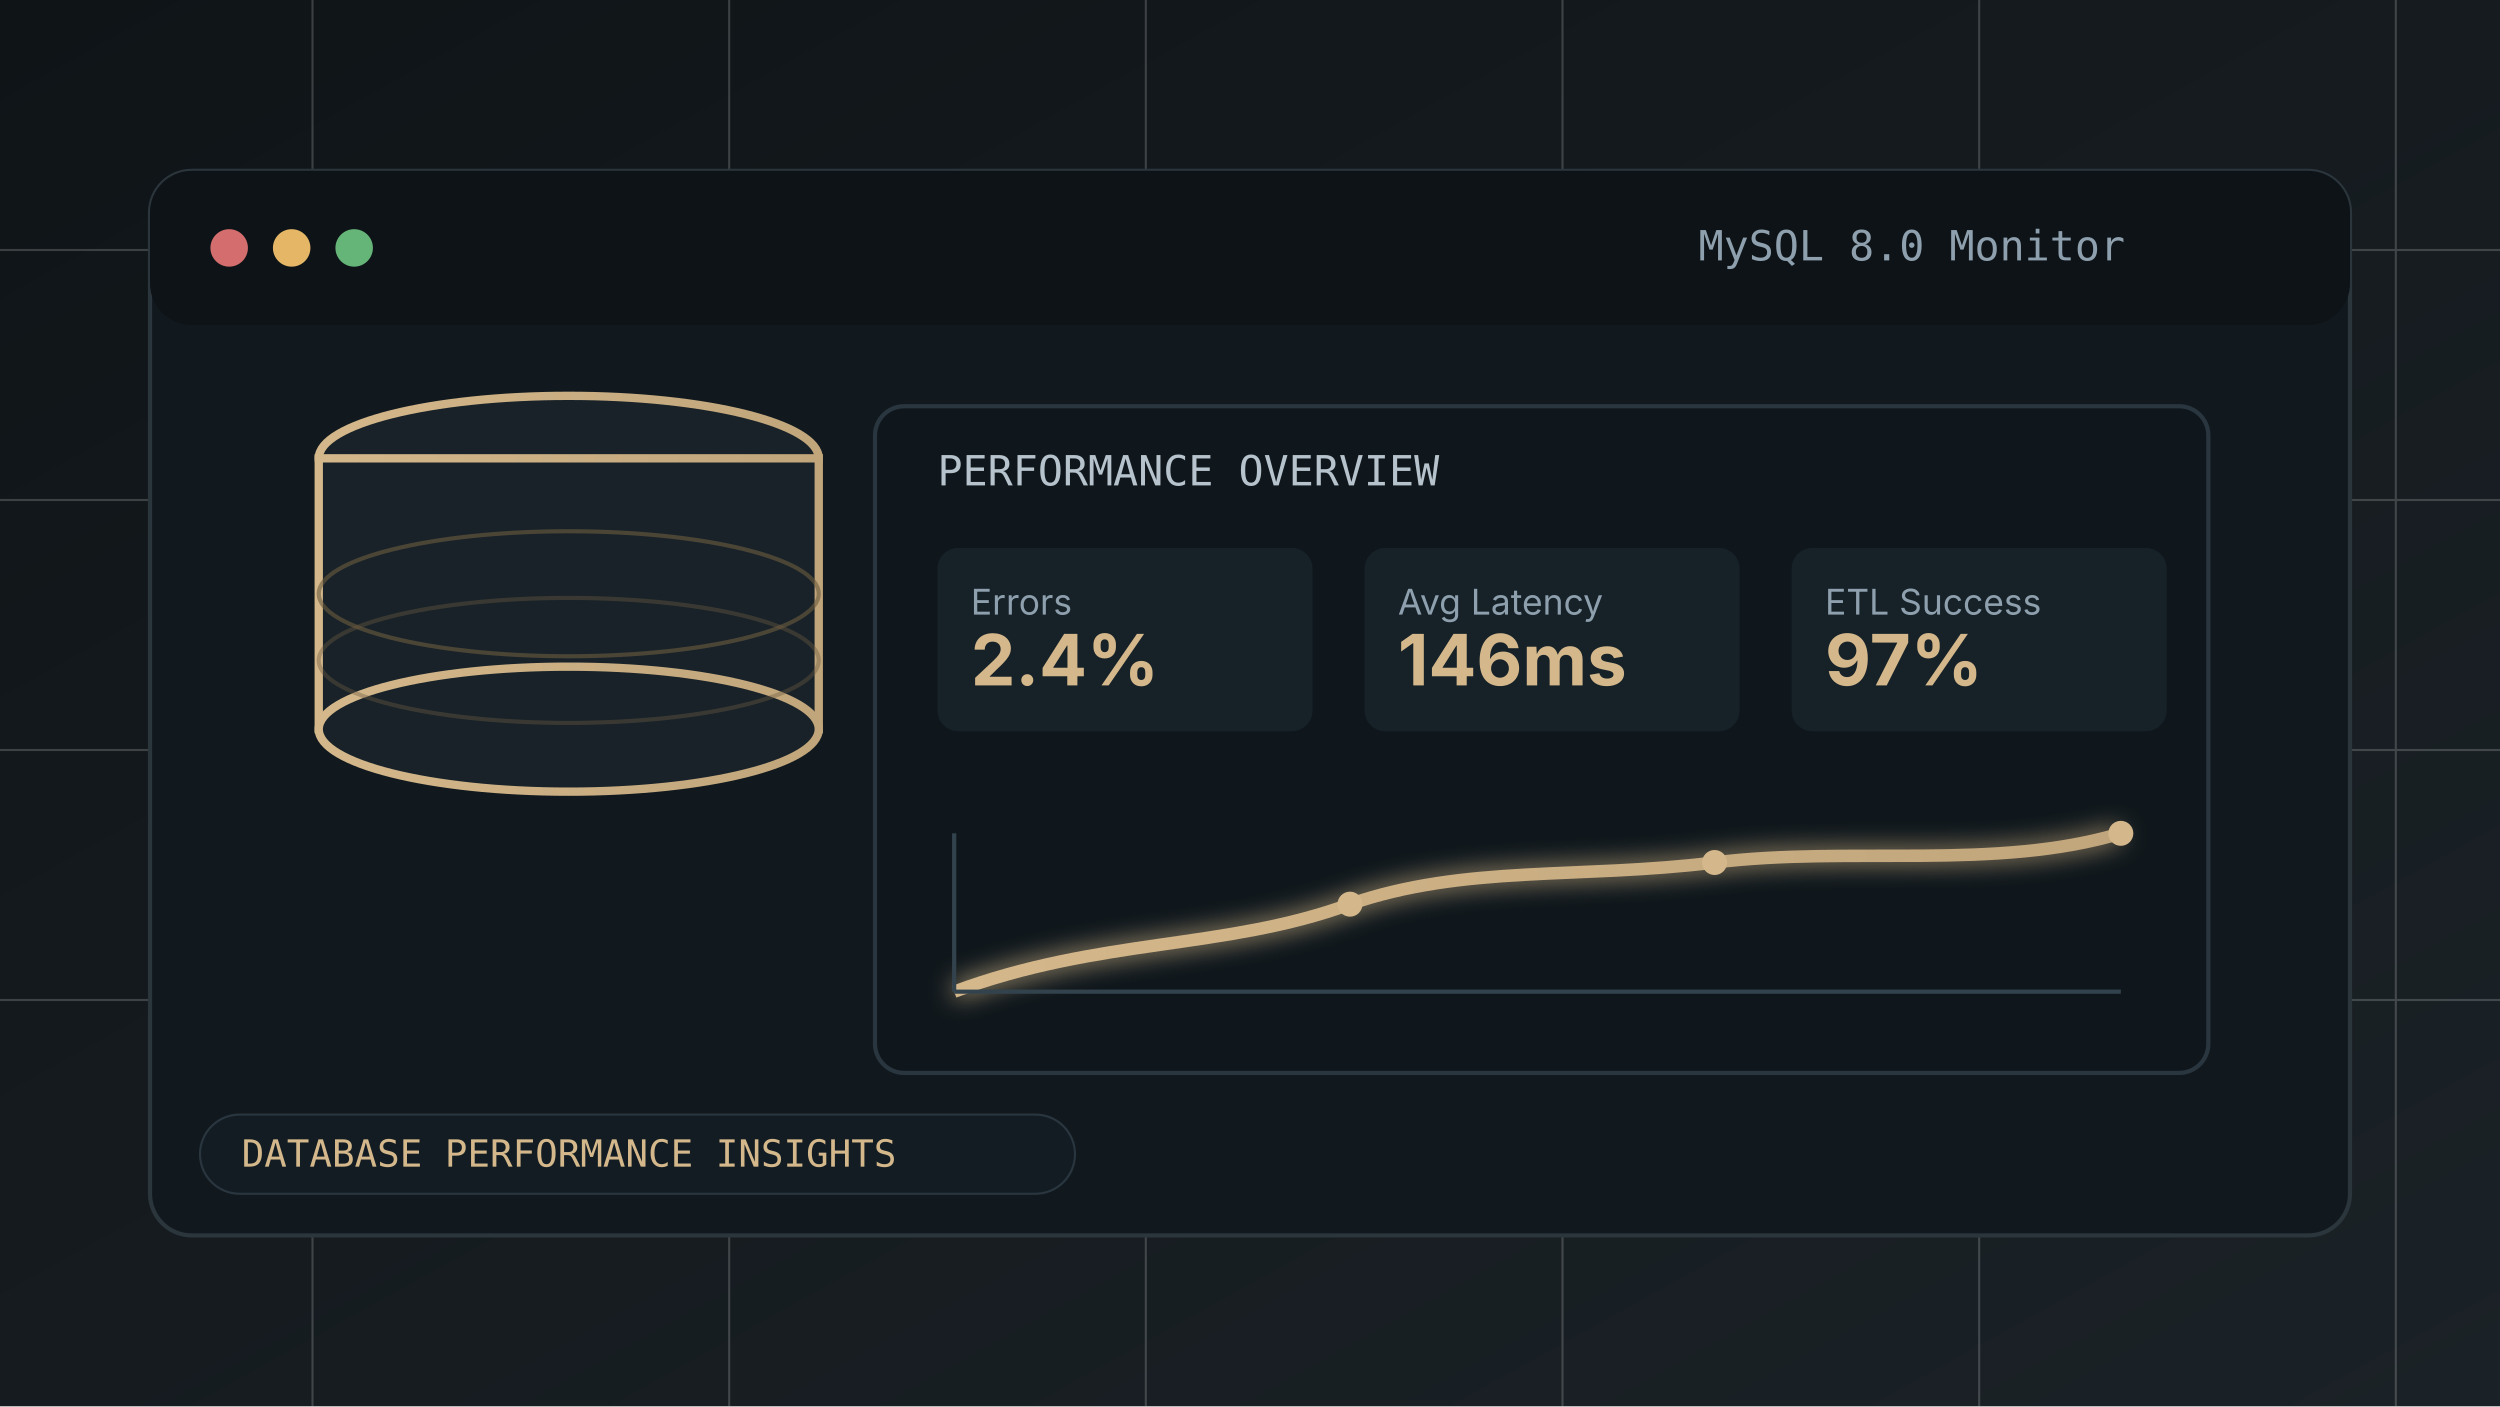
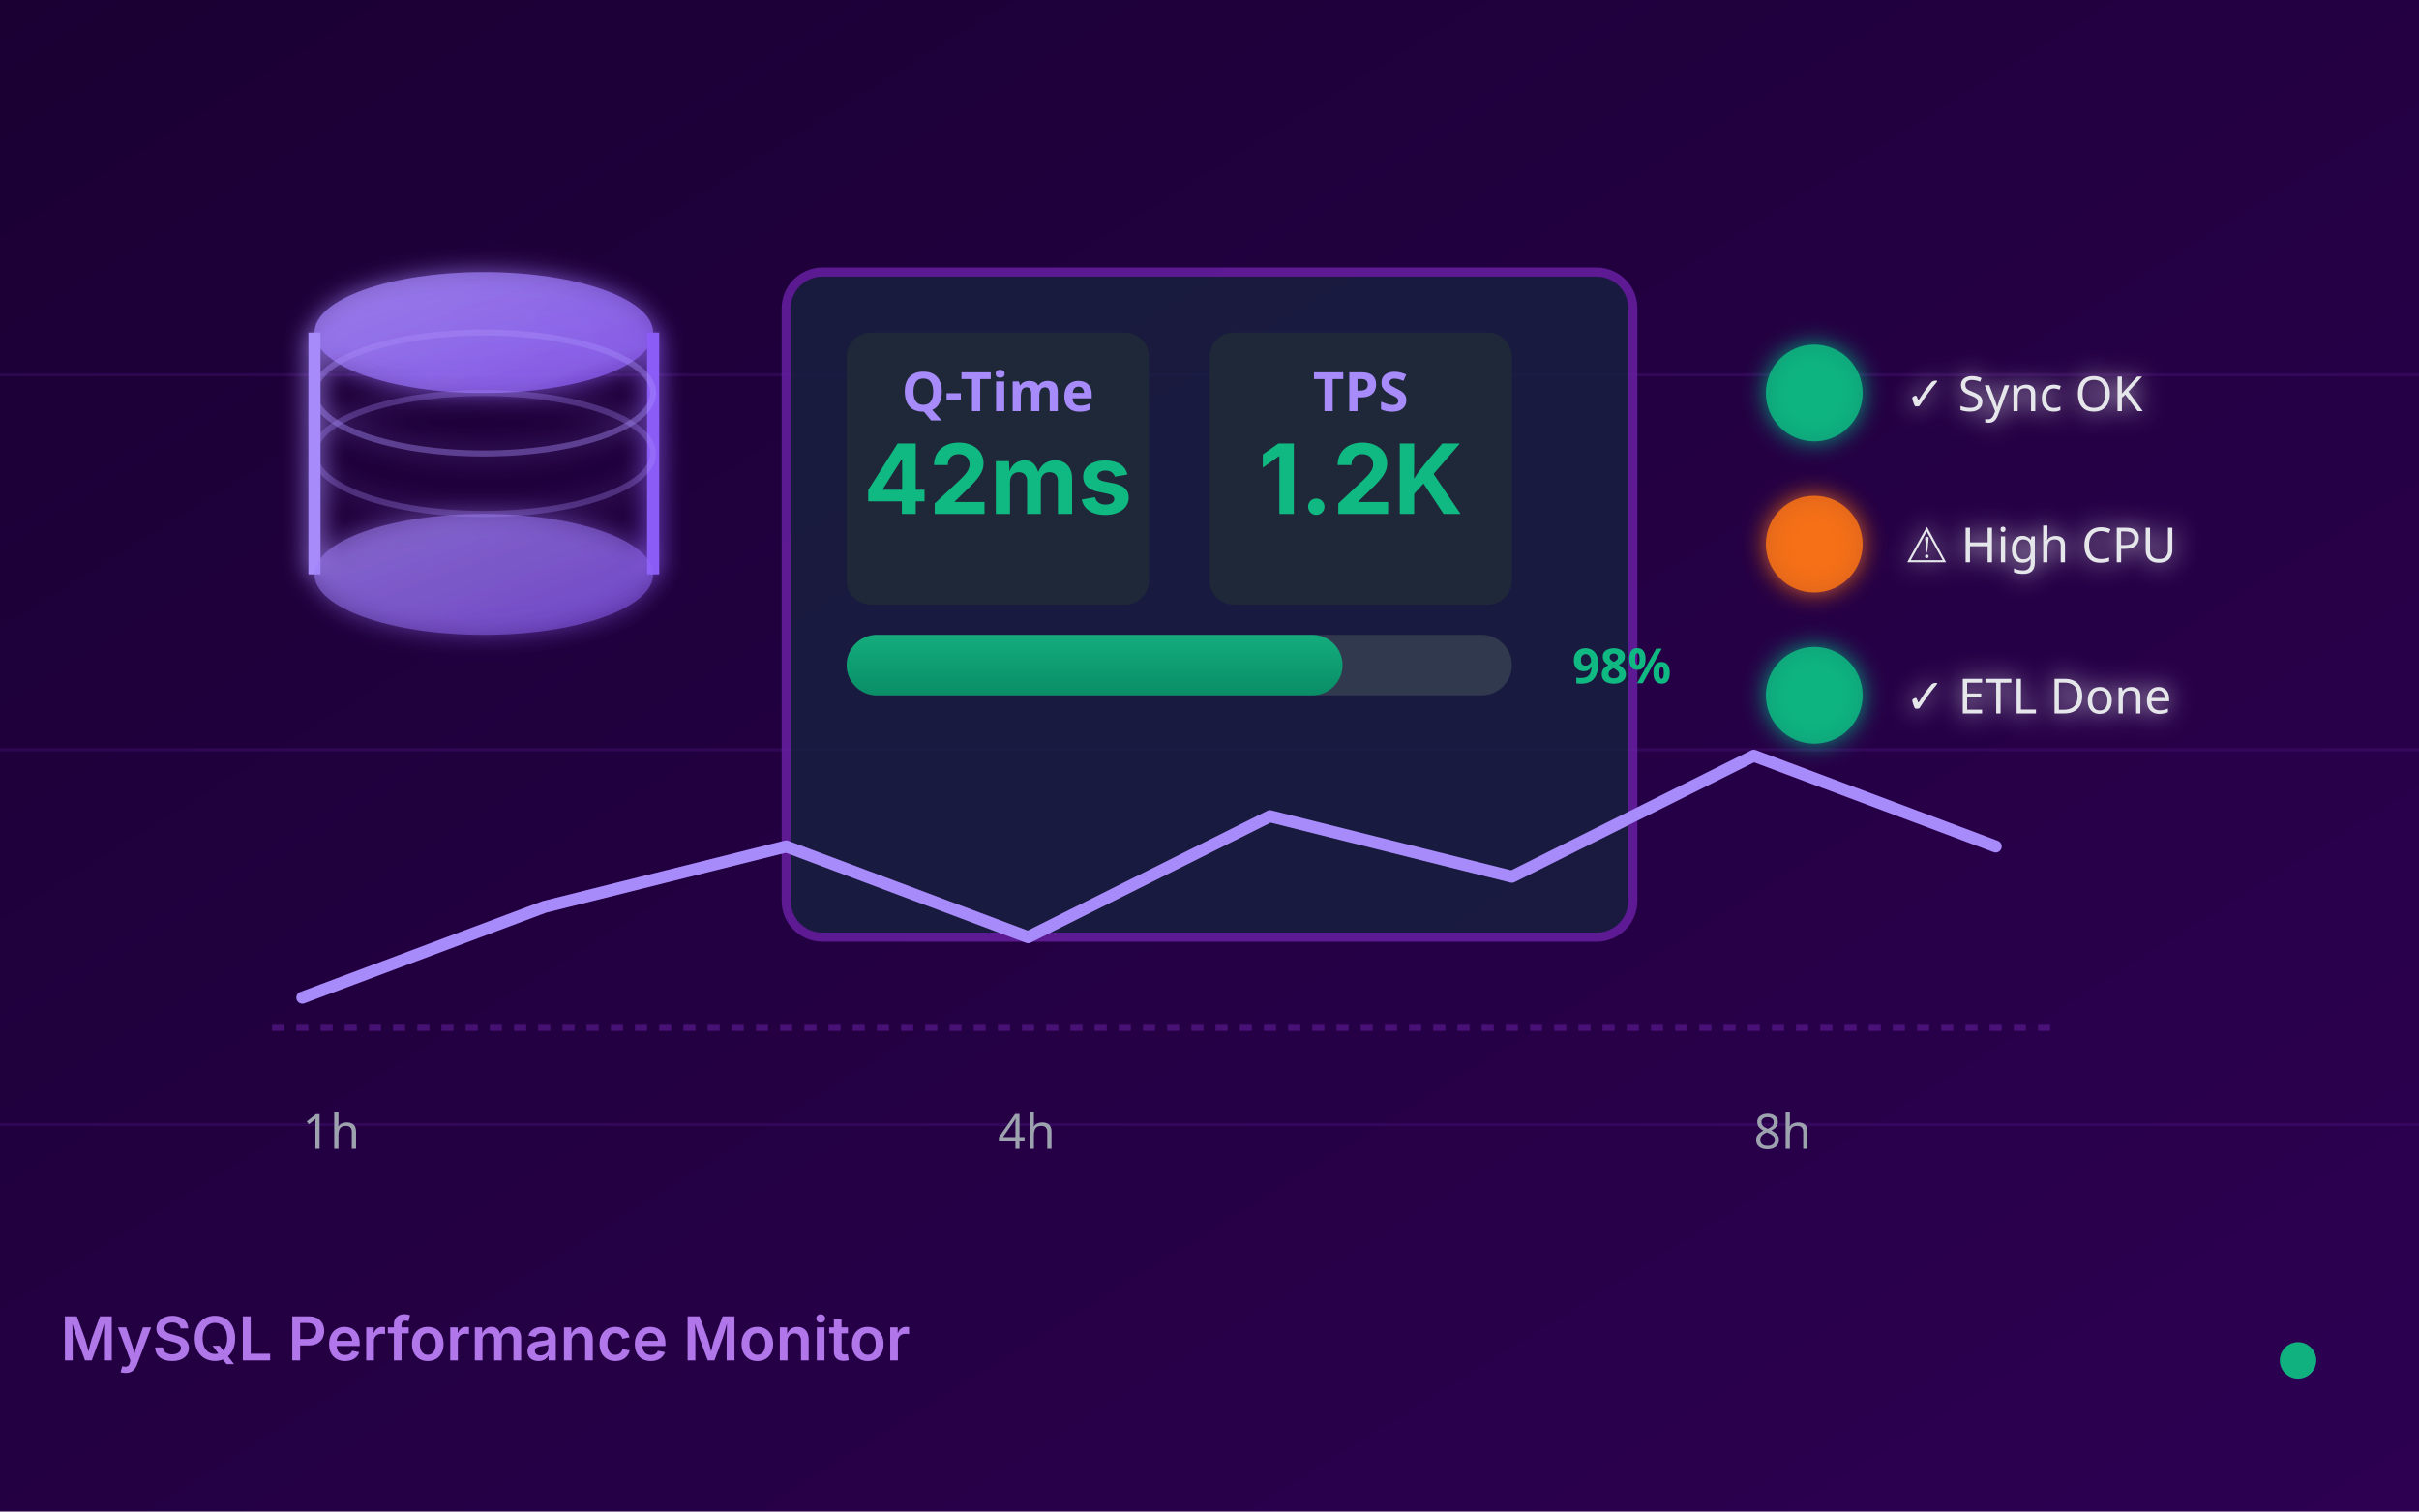
- <svg xmlns="http://www.w3.org/2000/svg" width="1200" height="675" viewBox="0 0 1200 675" role="img" aria-labelledby="title desc">
+ <svg xmlns="http://www.w3.org/2000/svg" viewBox="0 0 400 250">
  <defs>
-     <linearGradient id="bg" x1="0" y1="0" x2="1" y2="1">
-       <stop offset="0%" stop-color="#0f1417" />
-       <stop offset="100%" stop-color="#1b2227" />
+     <linearGradient id="dbBg" x1="0%" y1="0%" x2="100%" y2="100%">
+       <stop offset="0%" style="stop-color:#1a0033;stop-opacity:1" />
+       <stop offset="100%" style="stop-color:#2d0052;stop-opacity:1" />
    </linearGradient>
-     <linearGradient id="gold" x1="0" y1="0" x2="1" y2="0">
-       <stop offset="0%" stop-color="#d4b88b" />
-       <stop offset="100%" stop-color="#c1a57b" />
+     <linearGradient id="dbCyl" x1="0%" y1="0%" x2="100%" y2="100%">
+       <stop offset="0%" style="stop-color:#a78bfa;stop-opacity:1" />
+       <stop offset="100%" style="stop-color:#8b5cf6;stop-opacity:1" />
    </linearGradient>
-     <filter id="softGlow" x="-20%" y="-20%" width="140%" height="140%">
-       <feGaussianBlur stdDeviation="6" result="blur" />
+     <linearGradient id="healthGood" x1="0%" y1="0%" x2="0%" y2="100%">
+       <stop offset="0%" style="stop-color:#10b981;stop-opacity:1" />
+       <stop offset="100%" style="stop-color:#059669;stop-opacity:1" />
+     </linearGradient>
+     <linearGradient id="healthWarn" x1="0%" y1="0%" x2="0%" y2="100%">
+       <stop offset="0%" style="stop-color:#f97316;stop-opacity:1" />
+       <stop offset="100%" style="stop-color:#ea580c;stop-opacity:1" />
+     </linearGradient>
+     <filter id="dbGlow">
+       <feGaussianBlur stdDeviation="2" result="coloredBlur" />
      <feMerge>
-         <feMergeNode in="blur" />
+         <feMergeNode in="coloredBlur" />
        <feMergeNode in="SourceGraphic" />
      </feMerge>
    </filter>
  </defs>
-   <rect width="1200" height="675" fill="url(#bg)" />
-   <g opacity="0.18">
-     <path d="M0 120 H1200" stroke="#ffffff" stroke-width="1" />
-     <path d="M0 240 H1200" stroke="#ffffff" stroke-width="1" />
-     <path d="M0 360 H1200" stroke="#ffffff" stroke-width="1" />
-     <path d="M0 480 H1200" stroke="#ffffff" stroke-width="1" />
-     <path d="M150 0 V675" stroke="#ffffff" stroke-width="1" />
-     <path d="M350 0 V675" stroke="#ffffff" stroke-width="1" />
-     <path d="M550 0 V675" stroke="#ffffff" stroke-width="1" />
-     <path d="M750 0 V675" stroke="#ffffff" stroke-width="1" />
-     <path d="M950 0 V675" stroke="#ffffff" stroke-width="1" />
-     <path d="M1150 0 V675" stroke="#ffffff" stroke-width="1" />
+   <rect width="400" height="250" fill="url(#dbBg)" />
+   <g stroke="#6b21a8" stroke-width="0.5" opacity="0.2">
+     <line x1="0" y1="62" x2="400" y2="62" />
+     <line x1="0" y1="124" x2="400" y2="124" />
+     <line x1="0" y1="186" x2="400" y2="186" />
  </g>
-   <rect x="72" y="82" width="1056" height="511" rx="20" fill="#11191e" stroke="#2b353c" stroke-width="2" />
+   <g filter="url(#dbGlow)">
+     <ellipse cx="80" cy="55" rx="28" ry="10" fill="url(#dbCyl)" opacity="0.7" />
+     <line x1="52" y1="55" x2="52" y2="95" stroke="#a78bfa" stroke-width="2" />
+     <line x1="108" y1="55" x2="108" y2="95" stroke="#8b5cf6" stroke-width="2" />
+     <ellipse cx="80" cy="95" rx="28" ry="10" fill="url(#dbCyl)" opacity="0.5" />
+     <ellipse cx="80" cy="65" rx="28" ry="10" fill="none" stroke="#a78bfa" stroke-width="1" opacity="0.4" />
+     <ellipse cx="80" cy="75" rx="28" ry="10" fill="none" stroke="#a78bfa" stroke-width="1" opacity="0.3" />
+   </g>
  <g>
-     <rect x="72" y="82" width="1056" height="74" rx="20" fill="#0d1317" />
-     <circle cx="110" cy="119" r="9" fill="#d46d6d" />
-     <circle cx="140" cy="119" r="9" fill="#e4b665" />
-     <circle cx="170" cy="119" r="9" fill="#66b578" />
-     <text x="1020" y="125" fill="#8ea0ad" font-family="JetBrains Mono, Consolas, monospace" font-size="20" text-anchor="end">MySQL 8.0 Monitor</text>
-   </g>
-   <g transform="translate(108,198)">
-     <ellipse cx="165" cy="22" rx="120" ry="30" fill="#182228" stroke="url(#gold)" stroke-width="4" />
-     <rect x="45" y="22" width="240" height="130" fill="#182228" stroke="url(#gold)" stroke-width="4" />
-     <ellipse cx="165" cy="152" rx="120" ry="30" fill="#182228" stroke="url(#gold)" stroke-width="4" />
-     <ellipse cx="165" cy="87" rx="120" ry="30" fill="none" stroke="#6d5b40" stroke-width="2" opacity="0.6" />
-     <ellipse cx="165" cy="119" rx="120" ry="30" fill="none" stroke="#6d5b40" stroke-width="2" opacity="0.4" />
-   </g>
-   <g transform="translate(420,195)">
-     <rect x="0" y="0" width="640" height="320" rx="14" fill="#0f171c" stroke="#2a363f" stroke-width="2" />
-     <text x="30" y="38" fill="#b7c3cc" font-family="JetBrains Mono, Consolas, monospace" font-size="20">PERFORMANCE OVERVIEW</text>
-     <g transform="translate(30,68)">
-       <rect x="0" y="0" width="180" height="88" rx="10" fill="#162128" />
-       <text x="16" y="32" fill="#8ea0ad" font-family="Inter, Arial, sans-serif" font-size="17">Errors</text>
-       <text x="16" y="66" fill="#d4b88b" font-family="Inter, Arial, sans-serif" font-size="34" font-weight="700">2.4%</text>
-       <rect x="205" y="0" width="180" height="88" rx="10" fill="#162128" />
-       <text x="221" y="32" fill="#8ea0ad" font-family="Inter, Arial, sans-serif" font-size="17">Avg Latency</text>
-       <text x="221" y="66" fill="#d4b88b" font-family="Inter, Arial, sans-serif" font-size="34" font-weight="700">146ms</text>
-       <rect x="410" y="0" width="180" height="88" rx="10" fill="#162128" />
-       <text x="426" y="32" fill="#8ea0ad" font-family="Inter, Arial, sans-serif" font-size="17">ETL Success</text>
-       <text x="426" y="66" fill="#d4b88b" font-family="Inter, Arial, sans-serif" font-size="34" font-weight="700">97%</text>
+     <rect x="130" y="45" width="140" height="110" rx="6" fill="#16213e" opacity="0.8" stroke="#6b21a8" stroke-width="1.5" />
+     <g>
+       <rect x="140" y="55" width="50" height="45" rx="4" fill="#1f2937" opacity="0.9" />
+       <text x="165" y="68" font-family="'JetBrains Mono'" font-size="9" fill="#a78bfa" text-anchor="middle" font-weight="600">Q-Time</text>
+       <text x="165" y="85" font-family="'Inter'" font-size="16" fill="#10b981" text-anchor="middle" font-weight="700">42ms</text>
    </g>
-     <g transform="translate(38,205)">
-       <path d="M0 76 C70 50, 130 56, 190 34 C245 15, 300 22, 365 14 C430 6, 500 18, 560 0" fill="none" stroke="url(#gold)" stroke-width="6" filter="url(#softGlow)" />
-       <path d="M0 76 L560 76" stroke="#33434e" stroke-width="2" />
-       <path d="M0 76 L0 0" stroke="#33434e" stroke-width="2" />
-       <circle cx="190" cy="34" r="6" fill="#d4b88b" />
-       <circle cx="365" cy="14" r="6" fill="#d4b88b" />
-       <circle cx="560" cy="0" r="6" fill="#d4b88b" />
+     <g>
+       <rect x="200" y="55" width="50" height="45" rx="4" fill="#1f2937" opacity="0.9" />
+       <text x="225" y="68" font-family="'JetBrains Mono'" font-size="9" fill="#a78bfa" text-anchor="middle" font-weight="600">TPS</text>
+       <text x="225" y="85" font-family="'Inter'" font-size="16" fill="#10b981" text-anchor="middle" font-weight="700">1.2K</text>
+     </g>
+     <g>
+       <rect x="140" y="105" width="110" height="10" rx="5" fill="#374151" opacity="0.8" />
+       <rect x="140" y="105" width="82" height="10" rx="5" fill="url(#healthGood)" opacity="0.9" />
+       <text x="260" y="113" font-family="'JetBrains Mono'" font-size="8" fill="#10b981" font-weight="600">98%</text>
    </g>
  </g>
-   <g transform="translate(96,535)">
-     <rect x="0" y="0" width="420" height="38" rx="19" fill="#121c22" stroke="#2a363f" />
-     <text x="20" y="25" fill="#d4b88b" font-family="JetBrains Mono, Consolas, monospace" font-size="18">DATABASE PERFORMANCE INSIGHTS</text>
+   <g filter="url(#dbGlow)">
+     <circle cx="300" cy="65" r="8" fill="#10b981" opacity="0.85" />
+     <g font-family="'JetBrains Mono'" font-size="8" fill="#e5e7eb">
+       <text x="315" y="68">✓ Sync OK</text>
+     </g>
+     <circle cx="300" cy="90" r="8" fill="#f97316" opacity="0.85" />
+     <g font-family="'JetBrains Mono'" font-size="8" fill="#e5e7eb">
+       <text x="315" y="93">⚠ High CPU</text>
+     </g>
+     <circle cx="300" cy="115" r="8" fill="#10b981" opacity="0.85" />
+     <g font-family="'JetBrains Mono'" font-size="8" fill="#e5e7eb">
+       <text x="315" y="118">✓ ETL Done</text>
+     </g>
+   </g>
+   <g>
+     <polyline points="50,165 90,150 130,140 170,155 210,135 250,145 290,125 330,140" fill="none" stroke="#a78bfa" stroke-width="2" stroke-linecap="round" stroke-linejoin="round" />
+     <line x1="45" y1="170" x2="340" y2="170" stroke="#6b21a8" stroke-width="1" opacity="0.5" stroke-dasharray="2,2" />
+     <g font-family="'JetBrains Mono'" font-size="8" fill="#9ca3af">
+       <text x="50" y="190">1h</text>
+       <text x="165" y="190">4h</text>
+       <text x="290" y="190">8h</text>
+     </g>
+   </g>
+   <g font-family="'Inter'" font-size="10" fill="#c084fc" font-weight="600" opacity="0.9">
+     <text x="10" y="225">MySQL Performance Monitor</text>
+   </g>
+   <g>
+     <circle cx="380" cy="225" r="3" fill="#10b981" opacity="0.9" />
+     <circle cx="380" cy="225" r="3" fill="#10b981" opacity="0.5">
+       <animate attributeName="r" from="3" to="7" dur="2s" repeatCount="indefinite" />
+       <animate attributeName="opacity" from="0.5" to="0" dur="2s" repeatCount="indefinite" />
+     </circle>
  </g>
</svg>
